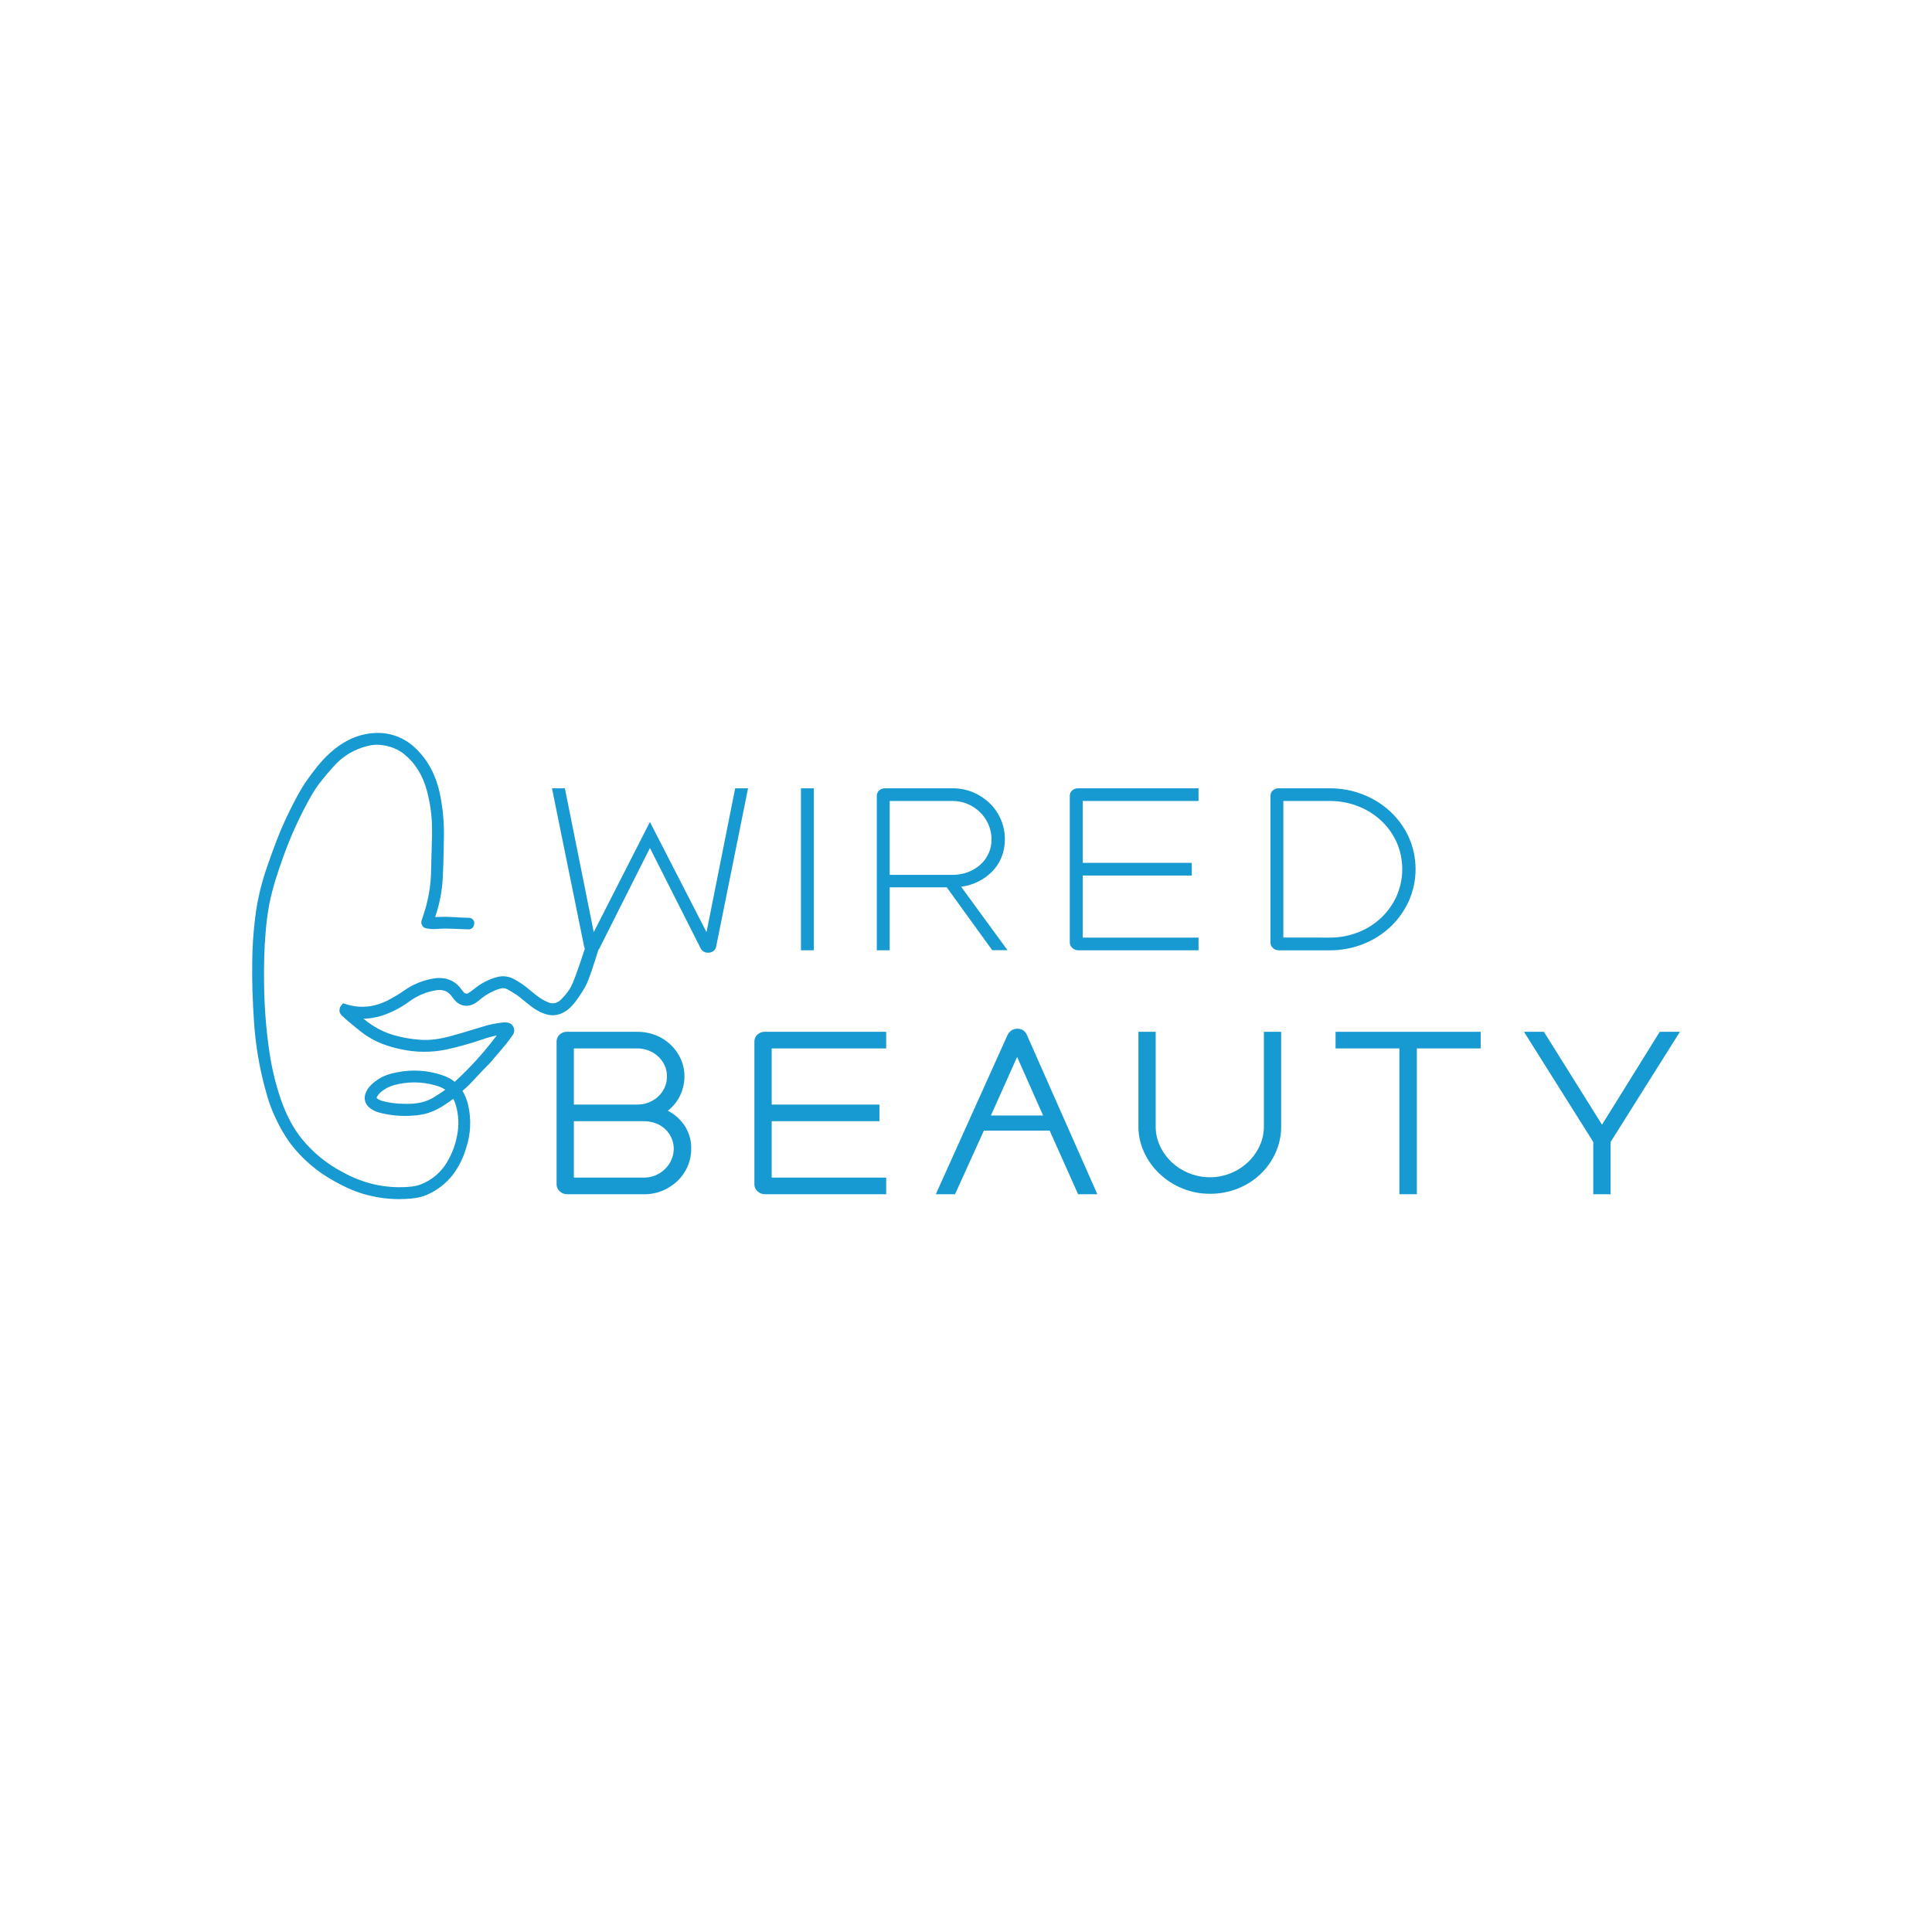
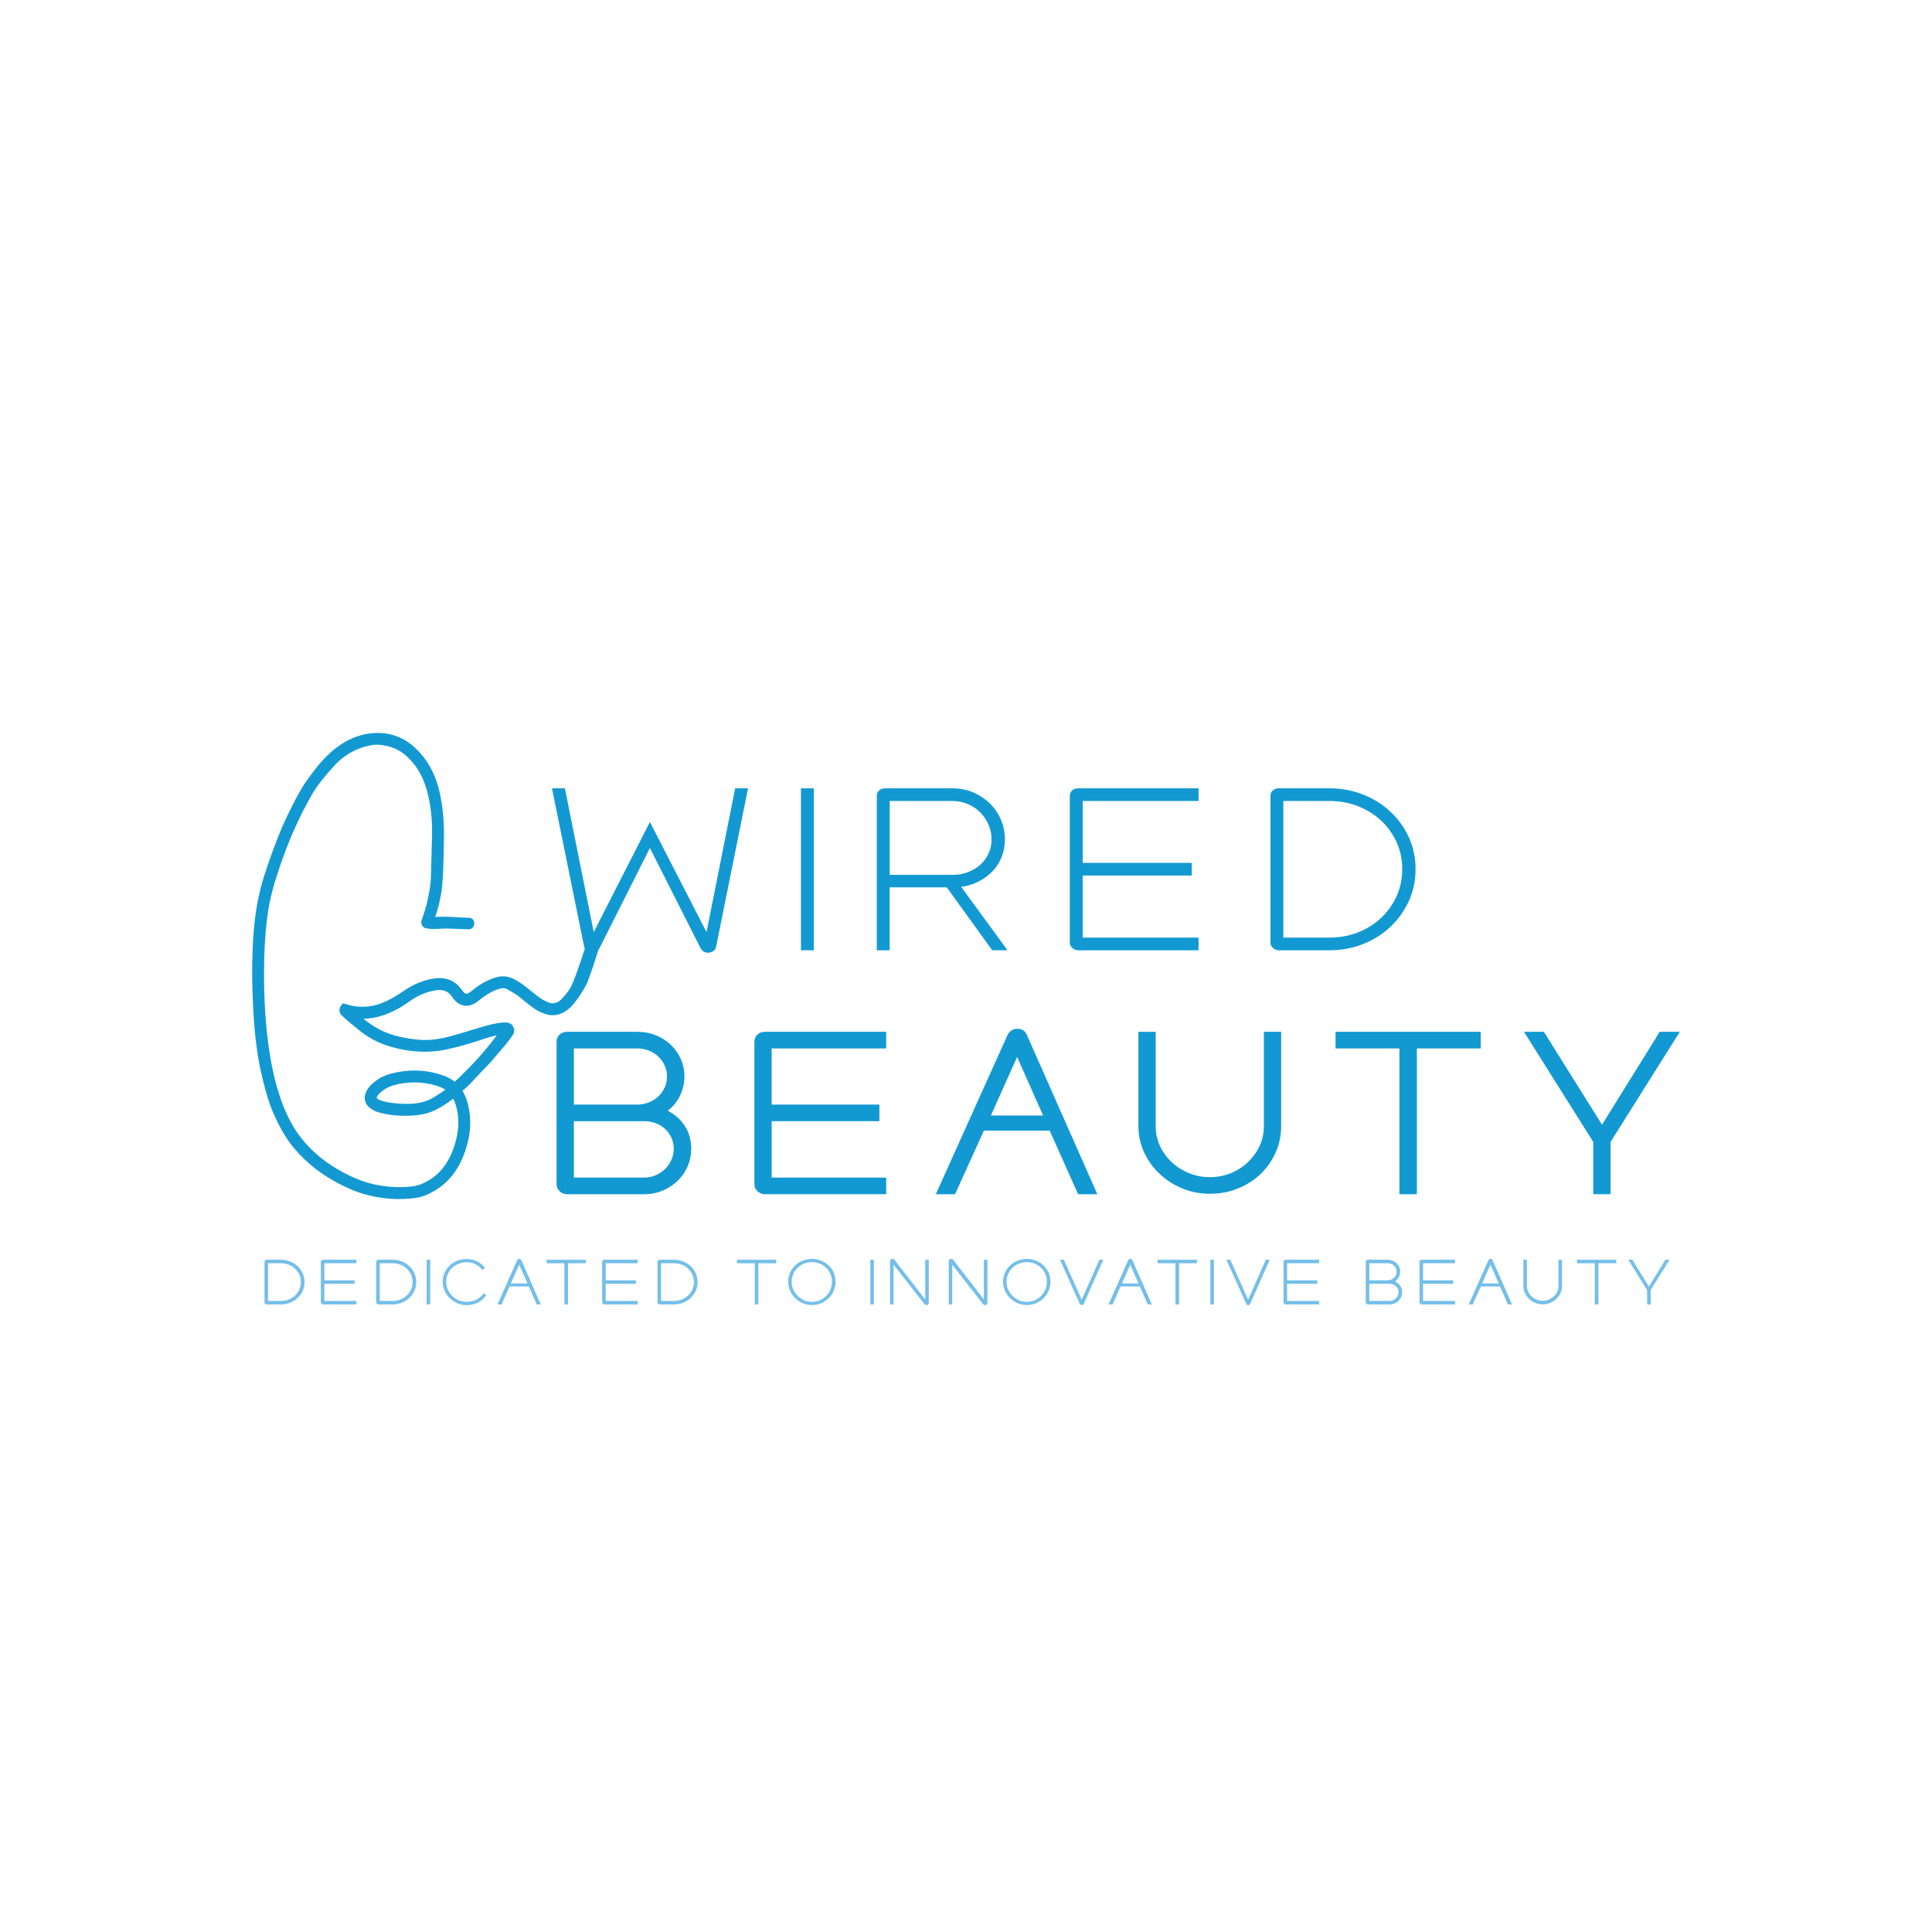
<svg xmlns="http://www.w3.org/2000/svg" viewBox="0 0 1358.23 1358.23">
-   <g fill="#1799d2">
-     <path d="m516.83 554.2-20.13 101.11-39.8-77.45-39.49 77.45-20.28-101.11h-9.07l22.59 111.25a5.92 5.92 0 0 0 .51 1.47c-.35 1.05-.73 2.2-1.13 3.43-2.64 7.94-7 21.23-9.58 25a45.6 45.6 0 0 1 -6.05 7.37c-2.82 2.73-5.85 3.33-9.28 1.82a28.6 28.6 0 0 1 -5-2.61c-2.3-1.59-4.76-3.48-7.74-6a59 59 0 0 0 -11.3-7.74 16 16 0 0 0 -11.2-1.41 42.69 42.69 0 0 0 -15.47 7.62c-.54.41-1.09.82-1.61 1.23-1.18.91-2.3 1.78-3.44 2.5a2.51 2.51 0 0 1 -3.27-.43c-.62-.68-1.16-1.43-1.84-2.34-4.35-6-10.79-8.6-18.55-7.58a49.47 49.47 0 0 0 -21.31 8.4 99.42 99.42 0 0 1 -12.33 7.39c-9.7 4.68-19.06 5.43-28.7 2.43l-2.2-.68-1.46 1.77a5 5 0 0 0 -.82 1.43l-.27 2.12a5.91 5.91 0 0 0 1.7 3.34c.39.39.82.75 1.26 1.12a3.55 3.55 0 0 1 .52.45c1.45 1.3 2.93 2.64 4.5 3.92.91.72 1.82 1.47 2.71 2.23 2.5 2 5 4.18 7.85 6.07 7.05 4.78 15.33 8 25.32 10a76.83 76.83 0 0 0 30.87.16 230.81 230.81 0 0 0 26.3-7.37 73.59 73.59 0 0 1 9.56-2.62 235.57 235.57 0 0 1 -29.49 32.58 27.8 27.8 0 0 0 -8.78-4.64 60.81 60.81 0 0 0 -31.83-2c-4.18.82-9.05 2-13.49 5.07-3.09 2.1-6.19 4.58-8.1 8.42-2.13 4.3-1.18 8.74 2.51 11.56a18.29 18.29 0 0 0 6 3.07 70.68 70.68 0 0 0 23.91 2.32 46.16 46.16 0 0 0 10.81-1.8c6.64-2 12.19-5.87 17.33-9.6l.62-.45a24.69 24.69 0 0 1 1.72 4.34 44.09 44.09 0 0 1 .87 21.73 55.1 55.1 0 0 1 -8.71 21.11 36.83 36.83 0 0 1 -16.63 12.95c-3.92 1.57-8.4 1.86-12.65 2a80.76 80.76 0 0 1 -21.29-2.22 85.35 85.35 0 0 1 -20.8-8.19 91.32 91.32 0 0 1 -28.87-23.39c-6-7.39-10.78-16.31-14.67-27.28a187.59 187.59 0 0 1 -8.58-36.15 355.22 355.22 0 0 1 -3.43-46c-.18-13.72.16-25.07 1.07-35.68a187.5 187.5 0 0 1 2.7-20.54c2.3-11.4 5.94-22.2 9.51-32.19a274 274 0 0 1 19.93-43.59c4.12-7.21 9.31-13.49 15.84-20.72a45.42 45.42 0 0 1 19.56-13c3.8-1.25 8.33-2.48 12.9-2 7.1.75 12.86 3 17.54 7 7.33 6.17 12.31 14.22 15.24 24.57a105.83 105.83 0 0 1 3.8 28.71c.05 3.09-.06 6.28-.18 9.37 0 1.53-.11 3-.13 4.55l-.19 6.81c-.07 3.5-.16 7-.25 10.55a104 104 0 0 1 -3.25 21.21c-.59 2.38-1.39 4.75-2.23 7.25-.36 1-.7 2.07-1 3.12a4.49 4.49 0 0 0 .35 4l.27.37a4.42 4.42 0 0 0 3 1.57c.39 0 .76.09 1.14.16a23.93 23.93 0 0 0 3.23.27c1.41 0 2.82-.09 4.26-.18 1.84-.09 3.61-.21 5.34-.16 3.12 0 6.21.18 9.33.32 2 .09 4 .16 6.05.22s3.8-1.66 3.94-4a3.72 3.72 0 0 0 -3.35-4.1c-1.13-.07-2.27-.11-3.41-.13l-2-.07c-1.29 0-2.59-.14-3.89-.21-2.59-.13-5.25-.27-7.91-.32-2.16 0-4.3.07-6.4.14a5.06 5.06 0 0 1 -.56 0c.16-.43.29-.86.45-1.32a98.46 98.46 0 0 0 4.89-25.89c.43-7.34.57-14.81.71-22l.09-5a139 139 0 0 0 -2.53-31.21c-2.82-14-8.57-24.91-17.54-33.35a37.74 37.74 0 0 0 -28.73-10.56c-11.08.57-21.61 5.3-31.24 14-6.46 5.84-11.67 12.78-16.35 19.4-4.8 6.78-8.51 14.24-12.08 21.43l-.48 1c-6.28 12.67-11.15 26.05-15.45 38.61a172 172 0 0 0 -7.41 29.22 273 273 0 0 0 -2.91 39.15c-.09 6.47 0 12.4.16 18.18.29 8.78.64 15.52 1.09 21.77a240.1 240.1 0 0 0 5.92 39.77c2.32 9.44 4.55 18 8.37 26.23a105.09 105.09 0 0 0 11.35 19.9 97.5 97.5 0 0 0 30.44 26.16c8.62 4.87 16 8 23.2 9.85a89.84 89.84 0 0 0 22.66 3c1.48 0 3-.05 4.44-.12 5-.27 10.21-.7 15.15-2.91a46.56 46.56 0 0 0 18.43-14.33 58.83 58.83 0 0 0 9.21-18.65 55.84 55.84 0 0 0 1.41-30 36.08 36.08 0 0 0 -4-10.15 4.57 4.57 0 0 1 .36-.29c1.44-1.23 2.92-2.5 4.33-3.94 1.88-2 3.75-4 5.61-5.93 2.28-2.46 4.62-5 7-7.33s4.25-4.64 6.19-7c1.23-1.46 2.43-2.91 3.71-4.32a97.07 97.07 0 0 0 6.21-7.72c.7-1 1.41-2 2.11-3l.37-.63a5.94 5.94 0 0 0 .2-4.14l-1-1.8a5.49 5.49 0 0 0 -3.39-1.84 14 14 0 0 0 -3.07-.1 69.63 69.63 0 0 0 -15.2 3.19c-2 .59-4 1.21-6 1.8-5.35 1.63-10.88 3.34-16.34 4.77-7.83 2.07-14.33 2.85-20.56 2.44a91.38 91.38 0 0 1 -18.43-3.16 57.76 57.76 0 0 1 -21.14-11.24l-.54-.46a45 45 0 0 0 12.83-2.09 68.46 68.46 0 0 0 19.24-9.92 43.09 43.09 0 0 1 19.16-8c4.78-.69 8.24.7 10.85 4.39.43.61.87 1.2 1.34 1.8 4.12 5.32 10.33 6.27 15.84 2.41.7-.5 1.39-1 2.05-1.55a41.77 41.77 0 0 1 12.87-7.6c3.16-1.09 5.05-1.14 6.78-.18 2.82 1.55 5.23 3 7.33 4.46 1 .73 2 1.57 3.09 2.46.84.7 1.68 1.41 2.55 2.07.68.52 1.34 1 2 1.57a39.54 39.54 0 0 0 8.51 5.59c2.93 1.28 6.35 2.57 10.35 2.07 4.16-.52 7.9-2.57 11.4-6.21 3.89-4.07 6.69-8.76 9.42-13.28l.36-.62c2.21-3.68 7-18.76 9.12-25.73a5.5 5.5 0 0 0 .76-1.1l35.49-70.53 35.65 70.53a5.59 5.59 0 0 0 5.22 3.07 6.23 6.23 0 0 0 3.69-1.08 5 5 0 0 0 2-3.22l22.42-111.26zm-209.06 215.46-1.89 1.22c-6 3.94-13 5.53-22.64 5.1a58.8 58.8 0 0 1 -14.85-2.09 10.22 10.22 0 0 1 -3.21-1.62c-.39-.32-.57-.45-.11-1.27 1.22-2.21 3.18-4 6.57-5.92 3.59-2.07 7.76-2.91 11.74-3.55a53.78 53.78 0 0 1 7.83-.59 54.93 54.93 0 0 1 15.4 2.25 24.6 24.6 0 0 1 6.46 2.87c-1.68 1.28-3.46 2.41-5.3 3.6z" />
-     <path d="m563.08 554.2h9.07v113.86h-9.07z" />
-     <path d="m665.57 623.81h-40.1v44.25h-9.07v-108.33a5.08 5.08 0 0 1 1.69-4.07 6.13 6.13 0 0 1 4.15-1.46h47.48a36.45 36.45 0 0 1 14.37 2.8 38.22 38.22 0 0 1 11.68 7.68 35.31 35.31 0 0 1 7.83 11.38 34.73 34.73 0 0 1 2.84 14 32.77 32.77 0 0 1 -2.3 12.45 31.07 31.07 0 0 1 -6.46 10 35.79 35.79 0 0 1 -9.75 7.14 38.63 38.63 0 0 1 -12.22 3.77l32.58 44.56h-10.76zm-40.1-8.76h44.25a30.05 30.05 0 0 0 10.52-1.85 27.58 27.58 0 0 0 8.69-5.07 24.39 24.39 0 0 0 5.91-7.83 23 23 0 0 0 2.23-10.15 25.84 25.84 0 0 0 -2.15-10.44 27.44 27.44 0 0 0 -14.52-14.45 26.78 26.78 0 0 0 -10.68-2.15h-44.25z" />
-     <path d="m837.82 615.51h-76.67v43.64h81.44v8.91h-84.67a5.89 5.89 0 0 1 -4.07-1.61 5.11 5.11 0 0 1 -1.77-3.92v-102.8a5.11 5.11 0 0 1 1.69-4.07 6.15 6.15 0 0 1 4.15-1.46h84.67v8.91h-81.44v43.49h76.67z" />
-     <path d="m958.06 558.5a60.5 60.5 0 0 1 19.21 11.91 57.16 57.16 0 0 1 13.06 18 55.3 55.3 0 0 1 0 45.25 57.79 57.79 0 0 1 -13.06 18.13 59.65 59.65 0 0 1 -19.21 12 63.2 63.2 0 0 1 -23.28 4.3h-35.78a5.86 5.86 0 0 1 -4.07-1.61 5.11 5.11 0 0 1 -1.77-3.92v-102.83a5.08 5.08 0 0 1 1.69-4.07 6.15 6.15 0 0 1 4.15-1.46h35.8a63.2 63.2 0 0 1 23.26 4.3zm-23.28 100.65a54 54 0 0 0 19.75-3.61 50.21 50.21 0 0 0 16.21-10.07 48.45 48.45 0 0 0 11-15.29 47.16 47.16 0 0 0 0-38.33 47.82 47.82 0 0 0 -11-15.14 50.89 50.89 0 0 0 -16.21-10 54.22 54.22 0 0 0 -19.75-3.61h-32.57v96z" />
-     <path d="m398.67 839.55a7.29 7.29 0 0 1 -5.23-2.08 6.52 6.52 0 0 1 -2.15-4.84v-100.34a6.53 6.53 0 0 1 2.08-4.91 7.29 7.29 0 0 1 5.3-2h49.17a35.08 35.08 0 0 1 13.29 2.46 32.5 32.5 0 0 1 10.52 6.76 31.67 31.67 0 0 1 7 10 29.51 29.51 0 0 1 2.53 12.14 31 31 0 0 1 -3 13.3 29.66 29.66 0 0 1 -8.69 10.83 31.52 31.52 0 0 1 12.23 11.13 29 29 0 0 1 4.22 15.59 30.94 30.94 0 0 1 -2.45 12.22 31.37 31.37 0 0 1 -6.92 10.14 34.05 34.05 0 0 1 -10.52 7 33.16 33.16 0 0 1 -13.3 2.62zm4.76-63h44.41a22.27 22.27 0 0 0 8.3-1.54 20.78 20.78 0 0 0 6.68-4.23 19.67 19.67 0 0 0 4.46-6.3 18.85 18.85 0 0 0 1.61-7.76 18.38 18.38 0 0 0 -1.61-7.68 20 20 0 0 0 -4.46-6.22 21.12 21.12 0 0 0 -6.68-4.23 22.27 22.27 0 0 0 -8.3-1.54h-44.41zm49.32 51.32a20.3 20.3 0 0 0 8.3-1.69 21.38 21.38 0 0 0 6.61-4.46 20.92 20.92 0 0 0 4.38-6.45 18.91 18.91 0 0 0 1.61-7.69 18.23 18.23 0 0 0 -1.65-7.68 19.35 19.35 0 0 0 -11-10.22 23.21 23.21 0 0 0 -8.3-1.46h-49.27v39.65z" />
-     <path d="m618.25 788.22h-75.76v39.65h80.51v11.68h-85.27a7.29 7.29 0 0 1 -5.23-2.08 6.52 6.52 0 0 1 -2.15-4.84v-100.34a6.53 6.53 0 0 1 2.08-4.91 7.29 7.29 0 0 1 5.3-2h85.27v11.67h-80.51v39.5h75.76z" />
-     <path d="m657.89 839.55 50.4-111.87a8.39 8.39 0 0 1 2.53-3.07 6.67 6.67 0 0 1 4.23-1.38 7.41 7.41 0 0 1 4.38 1.15 7.57 7.57 0 0 1 2.53 3.3l49.48 111.87h-13.52l-20-44.72h-46.23l-20.28 44.72zm75.44-55.32-18.28-41.18-18.44 41.18z" />
-     <path d="m812.47 725.38v66.53a32 32 0 0 0 3 13.68 36.69 36.69 0 0 0 8.22 11.41 39.39 39.39 0 0 0 12.14 7.76 39.07 39.07 0 0 0 41.56-7.76 37.47 37.47 0 0 0 8.15-11.37 32.19 32.19 0 0 0 3-13.68v-66.57h12.14v66.53a44.37 44.37 0 0 1 -3.84 18.29 47.81 47.81 0 0 1 -10.53 15.06 49.36 49.36 0 0 1 -15.9 10.21 51.73 51.73 0 0 1 -19.82 3.77 50 50 0 0 1 -19.59-3.84 51.85 51.85 0 0 1 -16-10.4 48.43 48.43 0 0 1 -10.76-15.13 43 43 0 0 1 -3.92-18v-66.49z" />
-     <path d="m983.8 839.55v-102.5h-44.87v-11.67h102v11.67h-44.84v102.5z" />
-     <path d="m1126.24 790.68 40.57-65.3h14.19l-48.71 77.44v36.73h-12.19v-36.73l-48.71-77.44h14z" />
+   <defs>
+     <style>.h{fill:#1299d2;}.i{fill:#74bfe9;}</style>
+   </defs>
+   <g id="a" />
+   <g id="b" />
+   <g id="c" />
+   <g id="d">
+     <g>
+       <g>
+         <path class="h" d="M516.83,554.2l-20.13,101.11-39.8-77.45-39.49,77.45-20.28-101.11h-9.07l22.59,111.25c.12,.54,.28,1.03,.51,1.47-.35,1.05-.73,2.2-1.13,3.43-2.64,7.94-7.01,21.23-9.58,25-2.02,2.98-4,5.4-6.05,7.37-2.82,2.73-5.85,3.33-9.28,1.82-1.68-.72-3.46-1.57-4.96-2.61-2.3-1.59-4.76-3.48-7.74-5.96-3.34-2.75-7-5.62-11.3-7.74-3.78-1.86-7.44-2.32-11.2-1.41-5.23,1.28-10.3,3.76-15.47,7.62-.54,.41-1.09,.82-1.61,1.23-1.18,.91-2.3,1.78-3.44,2.5-1.07,.69-2.43,.51-3.27-.43-.62-.68-1.16-1.43-1.84-2.34-4.35-5.98-10.79-8.6-18.55-7.58-7.3,.96-14.49,3.78-21.31,8.4-4.28,2.86-8.17,5.41-12.33,7.39-9.74,4.64-19.14,5.42-28.74,2.37l-2.2-.68-1.46,1.77c-.23,.27-.57,.77-.82,1.43l-.27,2.12c.11,1,.59,2.14,1.7,3.34,.39,.39,.82,.75,1.26,1.12,.13,.09,.27,.2,.52,.45,1.45,1.3,2.93,2.64,4.5,3.92,.91,.72,1.82,1.47,2.71,2.23,2.5,2.04,5.05,4.18,7.85,6.07,7.05,4.78,15.33,8.05,25.32,9.99,10.9,2.16,21,2.18,30.87,.16,7.83-1.64,16.2-3.98,26.3-7.37,3.6-1.21,6.69-2.07,9.56-2.62-8.01,10.9-17.73,21.61-29.49,32.58-2.43-1.96-5.28-3.46-8.78-4.64-10.19-3.48-20.91-4.19-31.83-2.03-4.18,.82-9.05,2.05-13.49,5.07-3.09,2.1-6.19,4.58-8.1,8.42-2.13,4.3-1.18,8.74,2.51,11.56,1.79,1.39,3.93,2.48,5.98,3.07,7.23,2.07,15.04,2.84,23.91,2.32,4.09-.25,7.62-.82,10.81-1.8,6.64-2.04,12.19-5.87,17.33-9.6,.21-.16,.41-.29,.62-.45,.68,1.32,1.25,2.75,1.72,4.34,2.1,7.03,2.39,14.34,.87,21.73-1.71,8.3-4.55,15.22-8.71,21.11-4.1,5.8-9.7,10.15-16.63,12.95-3.92,1.57-8.4,1.86-12.65,2-6.9,.25-14.06-.48-21.25-2.16-6.58-1.55-13.2-4.14-20.8-8.19-11.74-6.24-21.18-13.88-28.87-23.39-5.98-7.39-10.78-16.31-14.67-27.28-3.78-10.58-6.57-22.41-8.58-36.15-2.09-14.51-3.2-29.57-3.43-46.04-.18-13.72,.16-25.07,1.07-35.68,.54-6.18,1.27-13.44,2.7-20.54,2.3-11.4,5.94-22.2,9.51-32.19,5.56-15.54,12.27-30.19,19.93-43.59,4.12-7.21,9.31-13.49,15.84-20.72,5.55-6.15,12.15-10.52,19.56-12.97,3.8-1.25,8.33-2.48,12.9-2,7.1,.75,12.86,3.02,17.54,6.98,7.33,6.17,12.31,14.22,15.24,24.57,2.48,8.71,3.74,18.09,3.8,28.71,.05,3.09-.06,6.28-.18,9.37-.04,1.53-.11,3.03-.13,4.55l-.19,6.81c-.07,3.5-.16,7.03-.25,10.55-.22,7.85-1.86,15.45-3.25,21.21-.59,2.38-1.39,4.75-2.23,7.25-.36,1.03-.7,2.07-1.05,3.12-.5,1.52-.38,2.87,.35,4l.27,.37c.5,.61,1.43,1.39,3.02,1.57,.39,.04,.76,.09,1.14,.16,.96,.13,2.07,.27,3.23,.27,1.41-.02,2.82-.09,4.26-.18,1.84-.09,3.61-.21,5.34-.16,3.12,.04,6.21,.18,9.33,.32,2.02,.09,4.03,.16,6.05,.22,2.14,.12,3.8-1.66,3.94-4.02,.13-2.51-1.64-3.96-3.35-4.1-1.13-.07-2.27-.11-3.41-.13-.66-.03-1.3-.05-1.96-.07-1.29-.05-2.59-.14-3.89-.21-2.59-.13-5.25-.27-7.91-.32-2.16-.02-4.3,.07-6.4,.14-.18,.02-.36,.02-.56,.02,.16-.43,.29-.86,.45-1.32,2.71-8.03,4.37-16.74,4.89-25.89,.43-7.34,.57-14.81,.71-22.02l.09-4.96c.25-11.44-.57-21.66-2.53-31.21-2.82-14.01-8.57-24.91-17.54-33.35-8.1-7.58-17.74-11.13-28.73-10.56-11.08,.57-21.61,5.3-31.24,14.02-6.46,5.84-11.67,12.78-16.35,19.4-4.8,6.78-8.51,14.24-12.08,21.43l-.48,.98c-6.28,12.67-11.15,26.05-15.45,38.61-3.5,10.19-5.94,19.74-7.44,29.23-1.77,11.29-2.71,23.71-2.91,39.15-.09,6.47-.02,12.4,.16,18.18,.29,8.78,.64,15.52,1.09,21.77,1.18,15.56,3.07,28.19,5.92,39.77,2.32,9.44,4.55,17.95,8.37,26.23,2.84,6.19,6.41,13.38,11.35,19.89,7.85,10.41,18.09,19.22,30.44,26.16,8.62,4.87,15.99,7.98,23.2,9.85,7.6,1.98,15.2,2.96,22.66,2.96,1.48,0,2.96-.05,4.44-.12,4.96-.27,10.21-.7,15.15-2.91,7.58-3.39,13.77-8.19,18.43-14.33,3.89-5.08,6.8-10.97,9.21-18.57,3.23-10.21,3.71-20.31,1.41-30.05-.86-3.68-2.2-7.1-4-10.15,.11-.11,.25-.2,.36-.29,1.44-1.23,2.92-2.5,4.33-3.94,1.88-1.95,3.75-3.96,5.61-5.93,2.28-2.46,4.62-4.96,6.99-7.33,2.25-2.25,4.25-4.64,6.19-6.96,1.23-1.46,2.43-2.91,3.71-4.32,2.09-2.32,4.11-4.85,6.21-7.72,.7-.97,1.41-1.98,2.11-2.98l.37-.63c.57-1.37,.63-2.85,.2-4.14l-1.02-1.8c-.84-.98-2.03-1.64-3.39-1.84-1.09-.19-2.12-.14-3.07-.1-5.49,.37-10.72,1.85-15.2,3.19-2,.59-3.98,1.21-5.98,1.8-5.35,1.63-10.88,3.34-16.34,4.77-7.83,2.07-14.33,2.85-20.56,2.44-6.19-.41-12.4-1.48-18.43-3.16-7.51-2.1-14.43-5.78-21.14-11.24-.18-.16-.36-.3-.54-.46,4.34-.07,8.64-.77,12.83-2.09,6.59-2.12,13.08-5.44,19.24-9.92,6.01-4.37,12.47-7.07,19.16-8.05,4.78-.69,8.24,.7,10.85,4.39,.43,.61,.87,1.2,1.34,1.8,4.12,5.32,10.33,6.27,15.84,2.41,.7-.5,1.39-1,2.05-1.55,4.61-3.75,8.71-6.19,12.87-7.6,3.16-1.09,5.05-1.14,6.78-.18,2.82,1.55,5.23,3.02,7.33,4.46,1.04,.73,2.04,1.57,3.09,2.46,.84,.7,1.68,1.41,2.55,2.07,.68,.52,1.34,1.04,2,1.57,2.57,2.02,5.21,4.14,8.51,5.59,2.93,1.28,6.35,2.57,10.35,2.07,4.16-.52,7.9-2.57,11.4-6.21,3.89-4.07,6.69-8.76,9.42-13.28l.36-.62c2.21-3.68,6.99-18.76,9.12-25.73,.29-.32,.54-.69,.76-1.1l35.49-70.53,35.65,70.53c1.13,2.04,2.87,3.07,5.22,3.07,1.44,0,2.67-.36,3.69-1.08,1.02-.71,1.69-1.79,2-3.22l22.43-111.25h-9.06Zm-209.06,215.46l-1.89,1.22c-6.03,3.94-13.04,5.53-22.64,5.1-4.89-.2-10.05-.61-14.85-2.09-1.14-.34-2.28-.91-3.21-1.62-.39-.32-.57-.45-.11-1.27,1.22-2.21,3.18-3.98,6.57-5.92,3.59-2.07,7.76-2.91,11.74-3.55,2.59-.38,5.19-.59,7.83-.59,5.09,0,10.26,.75,15.4,2.25,2.5,.73,4.62,1.69,6.46,2.87-1.68,1.28-3.46,2.41-5.3,3.6Z" />
+         <g>
+           <path class="h" d="M563.08,554.2h9.06v113.86h-9.06v-113.86Z" />
+           <path class="h" d="M665.57,623.81h-40.1v44.25h-9.07v-108.33c0-1.74,.56-3.1,1.69-4.07,1.12-.97,2.51-1.46,4.15-1.46h47.48c5.12,0,9.91,.95,14.37,2.84,4.45,1.9,8.35,4.46,11.68,7.68,3.33,3.23,5.94,7.02,7.84,11.37,1.9,4.35,2.84,9.04,2.84,14.06,0,4.51-.77,8.66-2.3,12.45-1.54,3.79-3.69,7.12-6.45,9.99-2.76,2.87-6.02,5.25-9.76,7.14-3.74,1.9-7.81,3.15-12.21,3.76l32.57,44.56h-10.76l-31.96-44.25Zm-40.1-8.76h44.25c3.69,0,7.2-.61,10.53-1.84,3.33-1.23,6.23-2.92,8.68-5.07,2.46-2.15,4.43-4.76,5.92-7.84,1.48-3.07,2.23-6.45,2.23-10.14s-.72-7.17-2.15-10.45c-1.44-3.28-3.38-6.15-5.84-8.6-2.46-2.46-5.35-4.4-8.68-5.84-3.33-1.44-6.89-2.15-10.68-2.15h-44.25v51.94Z" />
+           <path class="h" d="M837.82,615.51h-76.67v43.64h81.44v8.91h-84.67c-1.54,0-2.89-.54-4.07-1.61-1.18-1.08-1.77-2.38-1.77-3.92v-102.8c0-1.74,.56-3.1,1.69-4.07,1.12-.97,2.51-1.46,4.15-1.46h84.67v8.91h-81.44v43.49h76.67v8.91Z" />
+           <path class="h" d="M958.06,558.5c7.32,2.87,13.73,6.84,19.21,11.91,5.48,5.07,9.83,11.06,13.06,17.98,3.23,6.91,4.84,14.47,4.84,22.66s-1.61,15.62-4.84,22.59c-3.23,6.97-7.58,13.01-13.06,18.13-5.48,5.13-11.89,9.12-19.21,11.99-7.32,2.87-15.08,4.3-23.28,4.3h-35.8c-1.54,0-2.89-.54-4.07-1.61-1.18-1.08-1.77-2.38-1.77-3.92v-102.8c0-1.74,.56-3.1,1.69-4.07,1.13-.97,2.51-1.46,4.15-1.46h35.8c8.2,0,15.95,1.44,23.28,4.3Zm-23.28,100.65c6.96,0,13.55-1.2,19.75-3.61,6.2-2.41,11.6-5.76,16.21-10.06,4.61-4.3,8.27-9.4,10.99-15.29,2.71-5.89,4.07-12.27,4.07-19.13s-1.36-13.37-4.07-19.21c-2.72-5.84-6.38-10.88-10.99-15.14-4.61-4.25-10.01-7.58-16.21-9.99-6.2-2.41-12.78-3.61-19.75-3.61h-32.57v96.04h32.57Z" />
+         </g>
+         <g>
+           <path class="h" d="M398.67,839.55c-2.05,0-3.79-.69-5.23-2.07-1.44-1.38-2.15-3-2.15-4.84v-100.34c0-1.94,.69-3.58,2.08-4.92,1.38-1.33,3.15-2,5.3-2h49.17c4.81,0,9.24,.82,13.29,2.46,4.05,1.64,7.55,3.89,10.53,6.76,2.97,2.87,5.3,6.2,6.99,9.99,1.69,3.79,2.53,7.84,2.53,12.14,0,4.61-1,9.04-2.99,13.29-2,4.25-4.89,7.86-8.68,10.83,5.33,2.87,9.4,6.58,12.21,11.14,2.82,4.56,4.23,9.76,4.23,15.6,0,4.3-.82,8.38-2.46,12.22-1.64,3.84-3.95,7.22-6.91,10.14-2.97,2.92-6.48,5.25-10.53,6.99-4.05,1.74-8.48,2.61-13.29,2.61h-54.09Zm4.76-63h44.41c2.97,0,5.74-.51,8.3-1.54,2.56-1.02,4.79-2.43,6.69-4.23,1.89-1.79,3.38-3.89,4.45-6.3,1.08-2.41,1.62-4.99,1.62-7.76s-.54-5.33-1.62-7.68c-1.08-2.35-2.56-4.43-4.45-6.22-1.9-1.79-4.13-3.2-6.69-4.23-2.56-1.02-5.33-1.54-8.3-1.54h-44.41v39.49Zm49.32,51.32c2.97,0,5.74-.56,8.3-1.69,2.56-1.13,4.76-2.61,6.61-4.46s3.3-3.99,4.38-6.45c1.08-2.46,1.62-5.02,1.62-7.68s-.54-5.33-1.62-7.68c-1.08-2.35-2.53-4.4-4.38-6.15s-4.05-3.1-6.61-4.07c-2.56-.97-5.33-1.46-8.3-1.46h-49.32v39.64h49.32Z" />
+           <path class="h" d="M618.25,788.22h-75.75v39.64h80.52v11.68h-85.28c-2.05,0-3.79-.69-5.23-2.07-1.44-1.38-2.15-3-2.15-4.84v-100.34c0-1.94,.69-3.58,2.07-4.92,1.38-1.33,3.15-2,5.3-2h85.28v11.68h-80.52v39.49h75.75v11.68Z" />
+           <path class="h" d="M657.89,839.55l50.4-111.86c.51-1.12,1.36-2.15,2.53-3.07s2.59-1.38,4.23-1.38c1.84,0,3.3,.38,4.38,1.15,1.08,.77,1.92,1.87,2.53,3.3l49.48,111.86h-13.52l-19.97-44.71h-46.25l-20.28,44.71h-13.52Zm75.44-55.32l-18.28-41.18-18.44,41.18h36.72Z" />
+           <path class="h" d="M812.47,725.38v66.54c0,4.81,1,9.37,2.99,13.67,2,4.3,4.74,8.09,8.22,11.37,3.48,3.28,7.53,5.87,12.14,7.76,4.61,1.9,9.53,2.84,14.75,2.84s10.14-.95,14.75-2.84c4.61-1.9,8.63-4.48,12.06-7.76,3.43-3.28,6.15-7.07,8.14-11.37,2-4.3,3-8.86,3-13.67v-66.54h12.14v66.54c0,6.45-1.28,12.55-3.84,18.28-2.56,5.74-6.07,10.76-10.52,15.06-4.46,4.3-9.76,7.71-15.91,10.22-6.15,2.51-12.75,3.77-19.82,3.77s-13.5-1.28-19.59-3.84c-6.1-2.56-11.42-6.02-15.98-10.37-4.56-4.35-8.14-9.4-10.76-15.13-2.61-5.74-3.92-11.73-3.92-17.98v-66.54h12.14Z" />
+           <path class="h" d="M983.8,839.55v-102.49h-44.87v-11.68h102.03v11.68h-44.87v102.49h-12.29Z" />
+           <path class="h" d="M1126.24,790.68l40.57-65.3h14.14l-48.71,77.44v36.72h-12.14v-36.72l-48.71-77.44h13.98l40.87,65.3Z" />
+         </g>
+       </g>
+       <g>
+         <path class="i" d="M203.87,886.8c2.03,.79,3.79,1.89,5.31,3.29,1.51,1.4,2.71,3.05,3.61,4.96,.89,1.91,1.33,3.99,1.33,6.26s-.44,4.31-1.33,6.24c-.9,1.92-2.09,3.59-3.61,5-1.51,1.42-3.28,2.52-5.31,3.31-2.02,.79-4.16,1.19-6.42,1.19h-9.89c-.42,0-.8-.15-1.12-.44-.33-.3-.49-.66-.49-1.08v-28.38c0-.48,.16-.85,.47-1.13,.32-.27,.69-.4,1.15-.4h9.89c2.26,0,4.4,.39,6.42,1.19Zm-6.42,27.79c1.92,0,3.74-.33,5.45-1s3.2-1.59,4.47-2.78c1.27-1.19,2.28-2.59,3.03-4.22,.75-1.62,1.12-3.39,1.12-5.28s-.37-3.69-1.12-5.3-1.76-3.01-3.03-4.18-2.76-2.09-4.47-2.76-3.53-1-5.45-1h-9v26.51h9Z" />
+         <path class="i" d="M249.21,902.54h-21.17v12.05h22.49v2.46h-23.38c-.42,0-.8-.15-1.12-.44-.33-.3-.49-.66-.49-1.08v-28.38c0-.48,.16-.85,.47-1.13,.32-.27,.69-.4,1.15-.4h23.38v2.46h-22.49v12.01h21.17v2.46Z" />
+         <path class="i" d="M282.4,886.8c2.03,.79,3.79,1.89,5.31,3.29,1.51,1.4,2.71,3.05,3.61,4.96,.89,1.91,1.33,3.99,1.33,6.26s-.44,4.31-1.33,6.24c-.9,1.92-2.09,3.59-3.61,5-1.51,1.42-3.28,2.52-5.31,3.31-2.02,.79-4.16,1.19-6.42,1.19h-9.89c-.42,0-.8-.15-1.12-.44-.33-.3-.49-.66-.49-1.08v-28.38c0-.48,.16-.85,.47-1.13,.32-.27,.69-.4,1.15-.4h9.89c2.26,0,4.4,.39,6.42,1.19Zm-6.42,27.79c1.92,0,3.74-.33,5.45-1s3.2-1.59,4.47-2.78c1.27-1.19,2.28-2.59,3.03-4.22,.75-1.62,1.12-3.39,1.12-5.28s-.37-3.69-1.12-5.3-1.76-3.01-3.03-4.18-2.76-2.09-4.47-2.76-3.53-1-5.45-1h-9v26.51h9Z" />
+         <path class="i" d="M299.94,885.62h2.5v31.43h-2.5v-31.43Z" />
+         <path class="i" d="M335.2,886.63c2.18,1.05,4.09,2.59,5.73,4.62l.04,.04-1.87,1.57-.04-.08c-1.47-1.78-3.1-3.13-4.88-4.03s-3.86-1.36-6.23-1.36c-1.96,0-3.79,.35-5.52,1.06-1.72,.71-3.24,1.68-4.54,2.91s-2.33,2.68-3.08,4.35c-.74,1.67-1.12,3.47-1.12,5.39s.38,3.7,1.12,5.41c.75,1.71,1.78,3.21,3.08,4.5s2.81,2.3,4.54,3.05c1.73,.75,3.56,1.12,5.52,1.12,2.49,0,4.71-.45,6.66-1.36,1.96-.91,3.65-2.35,5.09-4.33l.26-.38,1.91,1.49-.21,.3c-1.73,2.29-3.73,3.97-6.01,5.03-2.28,1.06-4.85,1.59-7.7,1.59-2.29,0-4.45-.44-6.47-1.32-2.02-.88-3.79-2.06-5.3-3.56-1.51-1.5-2.72-3.24-3.61-5.22-.89-1.98-1.34-4.09-1.34-6.32s.44-4.41,1.32-6.36c.88-1.95,2.08-3.64,3.6-5.07s3.31-2.55,5.32-3.37c2.03-.82,4.18-1.23,6.47-1.23,2.66,0,5.07,.52,7.25,1.57Z" />
+         <path class="i" d="M349.75,917.05l13.79-31.05c.14-.28,.35-.52,.61-.72,.27-.2,.56-.3,.87-.3,.74,0,1.25,.34,1.53,1.02l13.62,31.05h-2.85l-5.56-12.64h-13.53l-5.64,12.64h-2.84Zm21.08-14.8l-5.82-13.15-5.81,13.15h11.63Z" />
+         <path class="i" d="M396.79,917.05v-28.97h-12.52v-2.46h27.62v2.46h-12.56v28.97h-2.54Z" />
+         <path class="i" d="M446.98,902.54h-21.17v12.05h22.49v2.46h-23.38c-.42,0-.8-.15-1.12-.44-.33-.3-.49-.66-.49-1.08v-28.38c0-.48,.16-.85,.47-1.13,.32-.27,.69-.4,1.15-.4h23.38v2.46h-22.49v12.01h21.17v2.46Z" />
+         <path class="i" d="M480.17,886.8c2.03,.79,3.79,1.89,5.31,3.29,1.51,1.4,2.71,3.05,3.61,4.96,.89,1.91,1.33,3.99,1.33,6.26s-.44,4.31-1.33,6.24c-.9,1.92-2.09,3.59-3.61,5-1.51,1.42-3.28,2.52-5.31,3.31-2.02,.79-4.16,1.19-6.42,1.19h-9.89c-.42,0-.8-.15-1.12-.44-.33-.3-.49-.66-.49-1.08v-28.38c0-.48,.16-.85,.47-1.13,.32-.27,.69-.4,1.15-.4h9.89c2.26,0,4.4,.39,6.42,1.19Zm-6.42,27.79c1.92,0,3.74-.33,5.45-1s3.2-1.59,4.47-2.78c1.27-1.19,2.28-2.59,3.03-4.22,.75-1.62,1.12-3.39,1.12-5.28s-.37-3.69-1.12-5.3-1.76-3.01-3.03-4.18-2.76-2.09-4.47-2.76-3.53-1-5.45-1h-9v26.51h9Z" />
+         <path class="i" d="M530.6,917.05v-28.97h-12.52v-2.46h27.62v2.46h-12.56v28.97h-2.54Z" />
+         <path class="i" d="M577.28,886.25c2.02,.82,3.79,1.95,5.3,3.39,1.51,1.44,2.7,3.14,3.56,5.09,.86,1.95,1.29,4.07,1.29,6.36s-.43,4.38-1.29,6.37c-.86,1.98-2.05,3.71-3.56,5.2s-3.28,2.66-5.3,3.52c-2.03,.86-4.2,1.29-6.51,1.29s-4.41-.44-6.43-1.31c-2.03-.88-3.79-2.06-5.31-3.54-1.51-1.49-2.71-3.22-3.6-5.22-.89-1.99-1.34-4.09-1.34-6.3s.44-4.38,1.31-6.34c.88-1.97,2.07-3.67,3.56-5.11,1.5-1.44,3.27-2.57,5.31-3.39,2.04-.82,4.2-1.23,6.49-1.23s4.49,.41,6.51,1.23Zm-12.03,2.12c-1.73,.71-3.24,1.68-4.52,2.93-1.29,1.24-2.3,2.7-3.05,4.37s-1.12,3.48-1.12,5.43,.37,3.7,1.12,5.41c.75,1.71,1.77,3.21,3.05,4.5s2.79,2.31,4.52,3.08c1.72,.76,3.56,1.15,5.51,1.15s3.87-.38,5.58-1.13c1.71-.75,3.21-1.77,4.47-3.05,1.27-1.29,2.27-2.79,2.99-4.5,.73-1.71,1.09-3.53,1.09-5.45s-.36-3.77-1.09-5.45c-.72-1.68-1.72-3.14-2.99-4.37-1.27-1.23-2.77-2.2-4.49-2.91-1.73-.71-3.58-1.06-5.56-1.06s-3.79,.35-5.51,1.06Z" />
+         <path class="i" d="M611.84,885.62h2.5v31.43h-2.5v-31.43Z" />
+         <path class="i" d="M649.85,916.79l-21.64-27.7v27.96h-2.5v-30.42c0-.48,.16-.87,.49-1.19,.32-.31,.73-.47,1.21-.47,.6,0,1.08,.23,1.44,.68l21.6,27.87v-27.91h2.5v30.25c0,.51-.15,.91-.47,1.21-.31,.3-.72,.44-1.23,.44-.54,0-1-.24-1.39-.72Z" />
+         <path class="i" d="M691.09,916.79l-21.64-27.7v27.96h-2.5v-30.42c0-.48,.16-.87,.49-1.19,.32-.31,.73-.47,1.21-.47,.6,0,1.08,.23,1.44,.68l21.6,27.87v-27.91h2.5v30.25c0,.51-.15,.91-.47,1.21-.31,.3-.72,.44-1.23,.44-.54,0-1-.24-1.39-.72Z" />
+         <path class="i" d="M728.35,886.25c2.02,.82,3.79,1.95,5.3,3.39,1.51,1.44,2.7,3.14,3.56,5.09,.86,1.95,1.29,4.07,1.29,6.36s-.43,4.38-1.29,6.37c-.86,1.98-2.05,3.71-3.56,5.2s-3.28,2.66-5.3,3.52c-2.03,.86-4.2,1.29-6.51,1.29s-4.41-.44-6.43-1.31c-2.03-.88-3.79-2.06-5.31-3.54-1.51-1.49-2.71-3.22-3.6-5.22-.89-1.99-1.34-4.09-1.34-6.3s.44-4.38,1.31-6.34,2.07-3.67,3.56-5.11c1.5-1.44,3.27-2.57,5.31-3.39,2.04-.82,4.2-1.23,6.49-1.23s4.49,.41,6.51,1.23Zm-12.03,2.12c-1.73,.71-3.24,1.68-4.52,2.93-1.29,1.24-2.3,2.7-3.05,4.37s-1.12,3.48-1.12,5.43,.37,3.7,1.12,5.41c.75,1.71,1.77,3.21,3.05,4.5s2.79,2.31,4.52,3.08c1.72,.76,3.56,1.15,5.51,1.15s3.87-.38,5.58-1.13c1.71-.75,3.21-1.77,4.47-3.05,1.27-1.29,2.27-2.79,2.99-4.5,.73-1.71,1.09-3.53,1.09-5.45s-.36-3.77-1.09-5.45c-.72-1.68-1.72-3.14-2.99-4.37-1.27-1.23-2.77-2.2-4.49-2.91-1.73-.71-3.58-1.06-5.56-1.06s-3.79,.35-5.51,1.06Z" />
+         <path class="i" d="M745.17,885.62h2.76l12.52,28.08,12.43-28.08h2.76l-13.66,30.88c-.14,.34-.33,.59-.55,.76-.23,.17-.56,.26-.98,.26-.34,0-.62-.1-.85-.3-.23-.2-.42-.44-.56-.72l-13.87-30.88Z" />
+         <path class="i" d="M779.33,917.05l13.79-31.05c.14-.28,.35-.52,.61-.72,.27-.2,.56-.3,.87-.3,.74,0,1.25,.34,1.53,1.02l13.62,31.05h-2.85l-5.56-12.64h-13.53l-5.64,12.64h-2.84Zm21.08-14.8l-5.82-13.15-5.81,13.15h11.63Z" />
+         <path class="i" d="M826.37,917.05v-28.97h-12.52v-2.46h27.62v2.46h-12.56v28.97h-2.54Z" />
+         <path class="i" d="M850.9,885.62h2.5v31.43h-2.5v-31.43Z" />
+         <path class="i" d="M862.18,885.62h2.76l12.52,28.08,12.43-28.08h2.76l-13.66,30.88c-.14,.34-.33,.59-.55,.76-.23,.17-.56,.26-.98,.26-.34,0-.62-.1-.85-.3-.23-.2-.42-.44-.56-.72l-13.87-30.88Z" />
+         <path class="i" d="M926.03,902.54h-21.17v12.05h22.49v2.46h-23.38c-.42,0-.8-.15-1.12-.44-.33-.3-.49-.66-.49-1.08v-28.38c0-.48,.16-.85,.47-1.13,.32-.27,.69-.4,1.15-.4h23.38v2.46h-22.49v12.01h21.17v2.46Z" />
+         <path class="i" d="M961.75,917.05c-.42,0-.8-.15-1.12-.44-.33-.3-.49-.66-.49-1.08v-28.38c0-.48,.16-.85,.47-1.13,.32-.27,.69-.4,1.15-.4h13.75c1.21,0,2.36,.21,3.43,.63,1.08,.43,2.02,1.01,2.82,1.76,.81,.75,1.44,1.64,1.91,2.67s.7,2.16,.7,3.37c0,1.36-.32,2.64-.95,3.86-.64,1.21-1.54,2.22-2.69,3.01,1.58,.74,2.81,1.73,3.67,2.99,.86,1.26,1.29,2.76,1.29,4.52,0,1.19-.22,2.31-.68,3.35-.45,1.05-1.09,1.96-1.89,2.74-.81,.78-1.74,1.39-2.8,1.85s-2.21,.68-3.46,.68h-15.1Zm.89-16.97h12.86c.88,0,1.7-.16,2.46-.47,.76-.31,1.43-.74,2.01-1.27,.58-.54,1.03-1.17,1.36-1.91,.33-.74,.49-1.53,.49-2.38s-.16-1.64-.49-2.38c-.32-.74-.78-1.37-1.36-1.91-.58-.54-1.25-.96-2.01-1.25s-1.58-.44-2.46-.44h-12.86v12.01Zm14.21,14.51c.85,0,1.66-.16,2.44-.49,.78-.32,1.45-.76,2.02-1.32,.56-.55,1.02-1.2,1.36-1.95,.34-.75,.51-1.55,.51-2.4s-.16-1.68-.49-2.4c-.32-.72-.78-1.34-1.36-1.87-.58-.52-1.25-.92-2.01-1.21-.76-.28-1.58-.42-2.46-.42h-14.21v12.05h14.21Z" />
+         <path class="i" d="M1021.61,902.54h-21.17v12.05h22.49v2.46h-23.38c-.42,0-.8-.15-1.12-.44-.33-.3-.49-.66-.49-1.08v-28.38c0-.48,.16-.85,.47-1.13,.32-.27,.69-.4,1.15-.4h23.38v2.46h-22.49v12.01h21.17v2.46Z" />
+         <path class="i" d="M1032.55,917.05l13.79-31.05c.14-.28,.35-.52,.61-.72,.27-.2,.56-.3,.87-.3,.74,0,1.25,.34,1.53,1.02l13.62,31.05h-2.85l-5.56-12.64h-13.53l-5.64,12.64h-2.84Zm21.08-14.8l-5.82-13.15-5.81,13.15h11.63Z" />
+         <path class="i" d="M1073.45,885.62v18.37c0,1.47,.3,2.84,.91,4.11,.61,1.27,1.42,2.38,2.44,3.33,1.02,.95,2.2,1.7,3.53,2.25,1.32,.55,2.73,.83,4.2,.83s2.91-.27,4.25-.83c1.32-.55,2.5-1.3,3.52-2.25,1.02-.95,1.82-2.06,2.42-3.33,.59-1.27,.89-2.64,.89-4.11v-18.37h2.5v18.37c0,1.84-.36,3.55-1.08,5.13-.73,1.58-1.7,2.96-2.93,4.12-1.23,1.16-2.68,2.07-4.33,2.73-1.66,.67-3.4,1-5.24,1s-3.53-.34-5.17-1.02c-1.64-.68-3.09-1.6-4.33-2.78-1.24-1.17-2.23-2.54-2.97-4.11-.73-1.57-1.1-3.26-1.1-5.07v-18.37h2.5Z" />
+         <path class="i" d="M1121.17,917.05v-28.97h-12.52v-2.46h27.62v2.46h-12.56v28.97h-2.54Z" />
+         <path class="i" d="M1159.22,904.45l11.58-18.84h2.93l-13.28,21.38v10.05h-2.5v-10.05l-13.28-21.38h2.88l11.67,18.84Z" />
+       </g>
+     </g>
  </g>
+   <g id="e" />
+   <g id="f" />
+   <g id="g" />
</svg>
